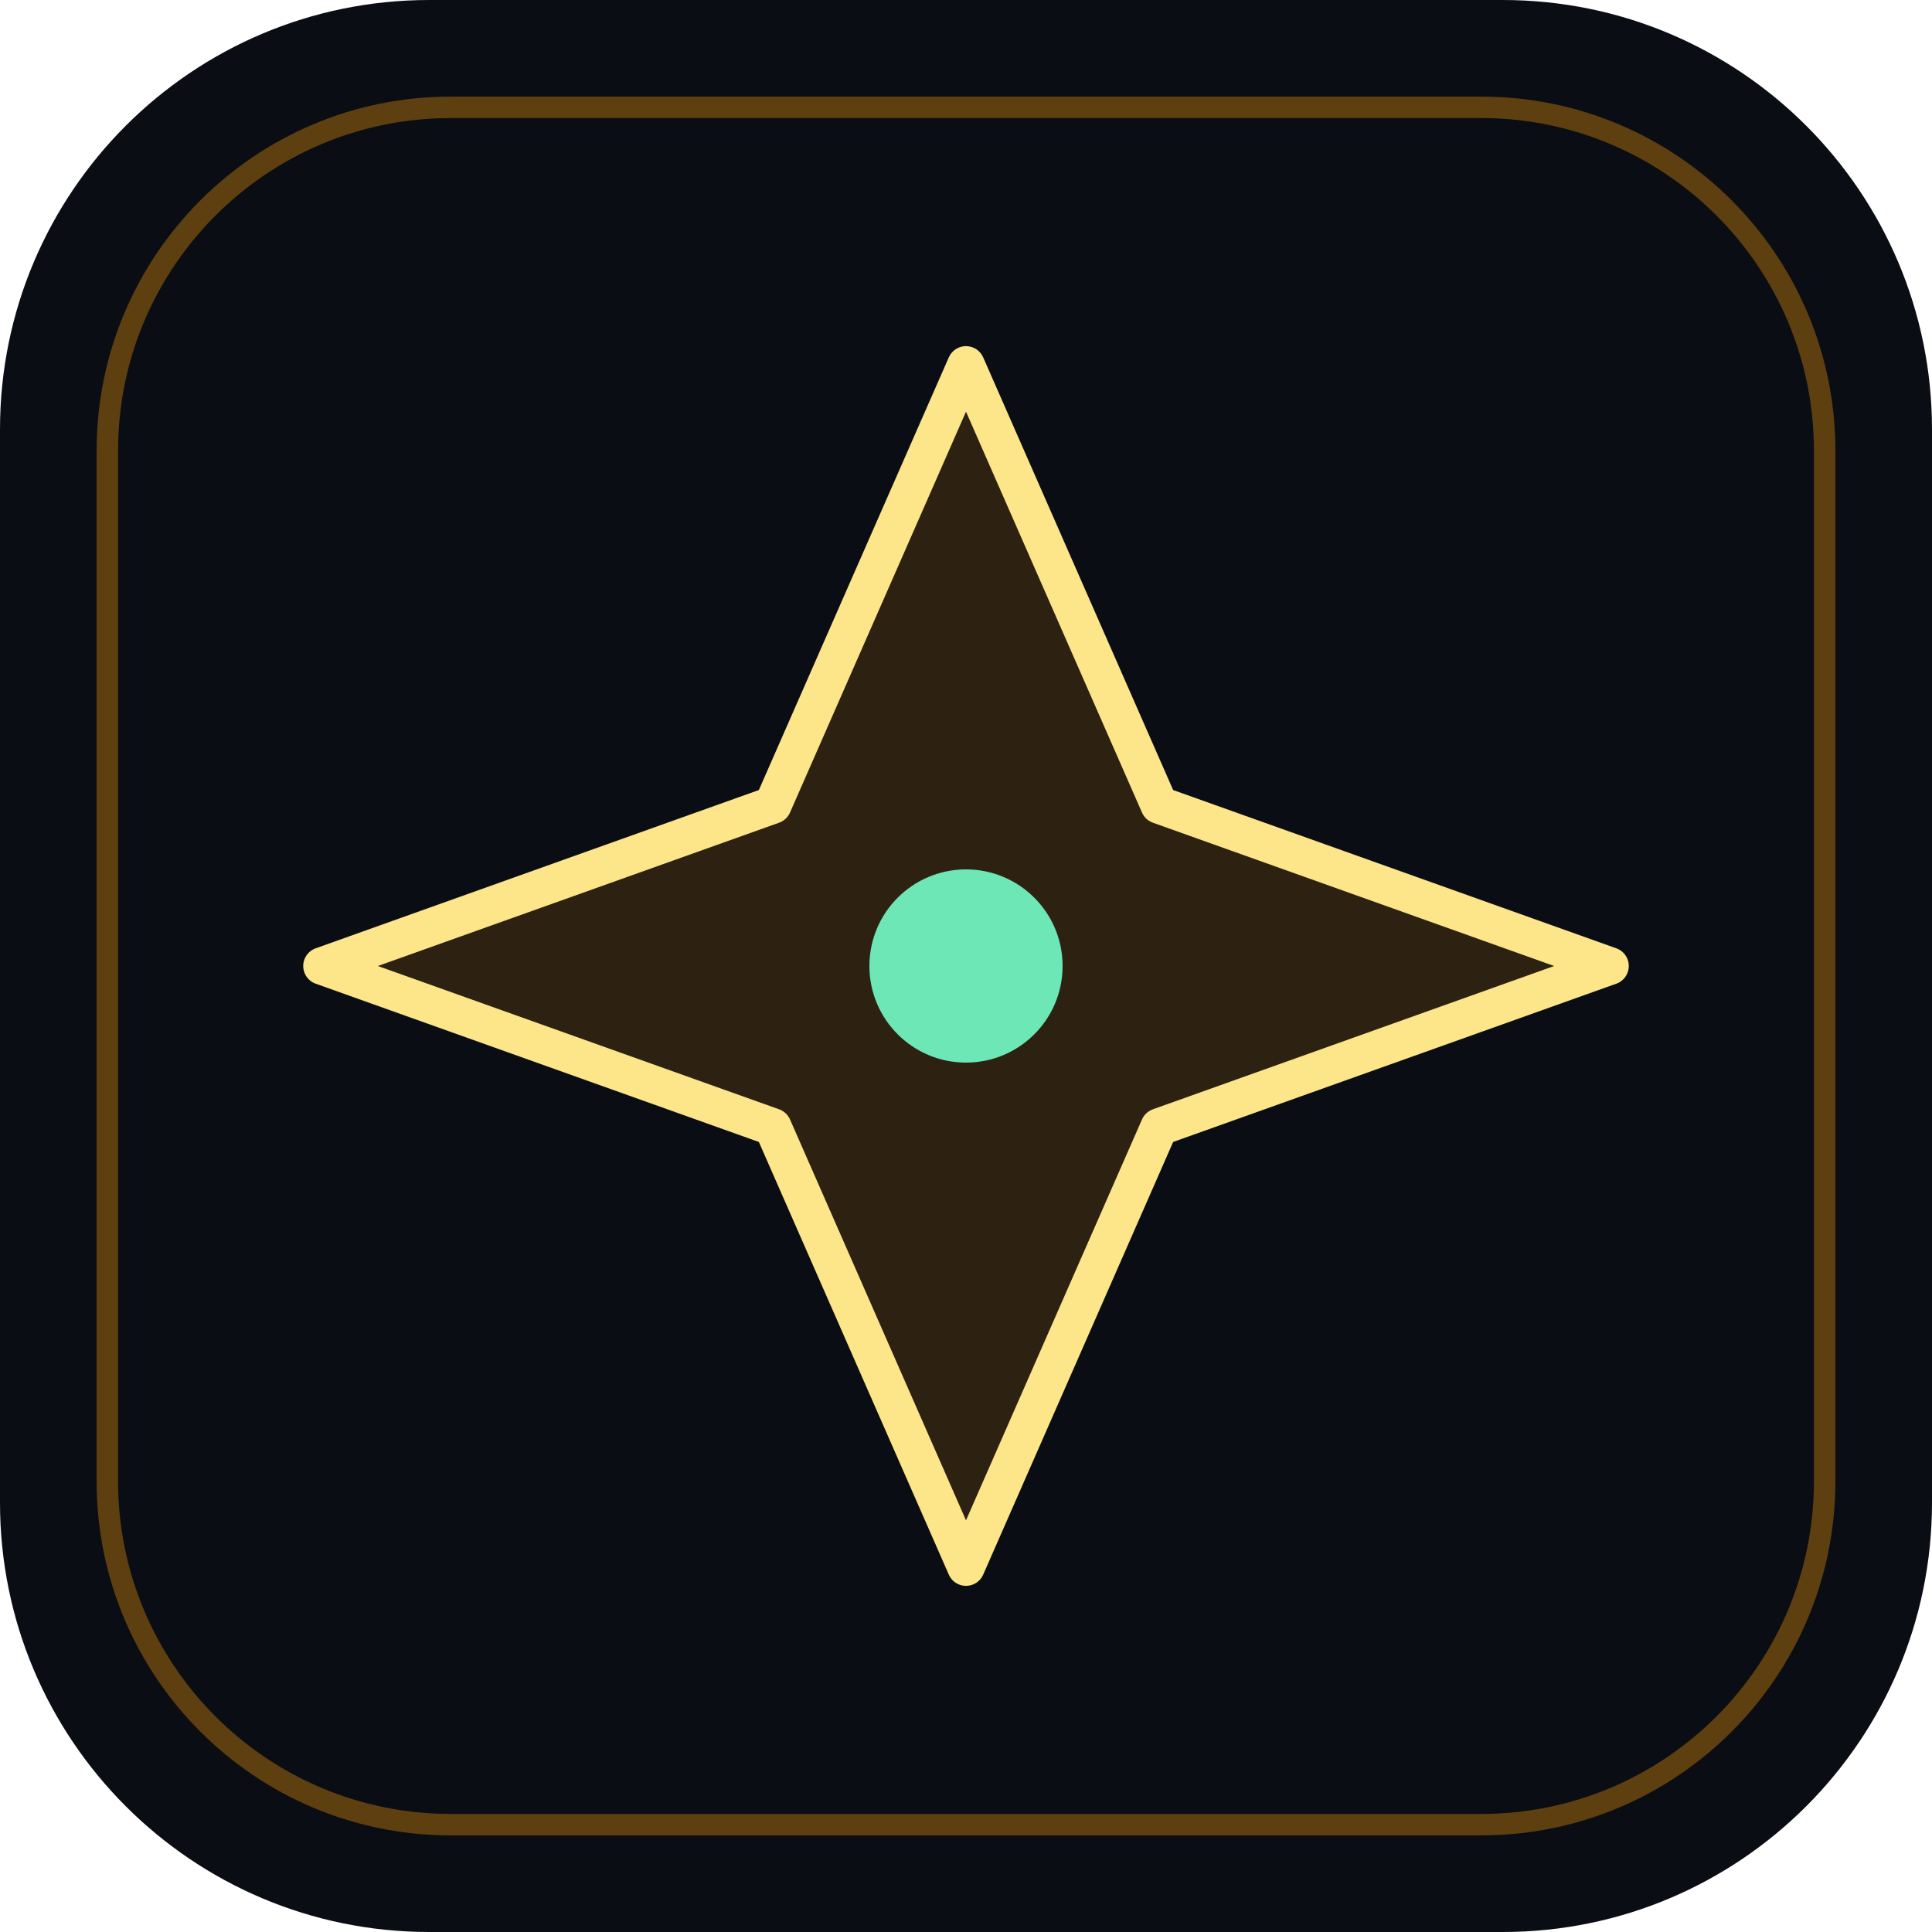
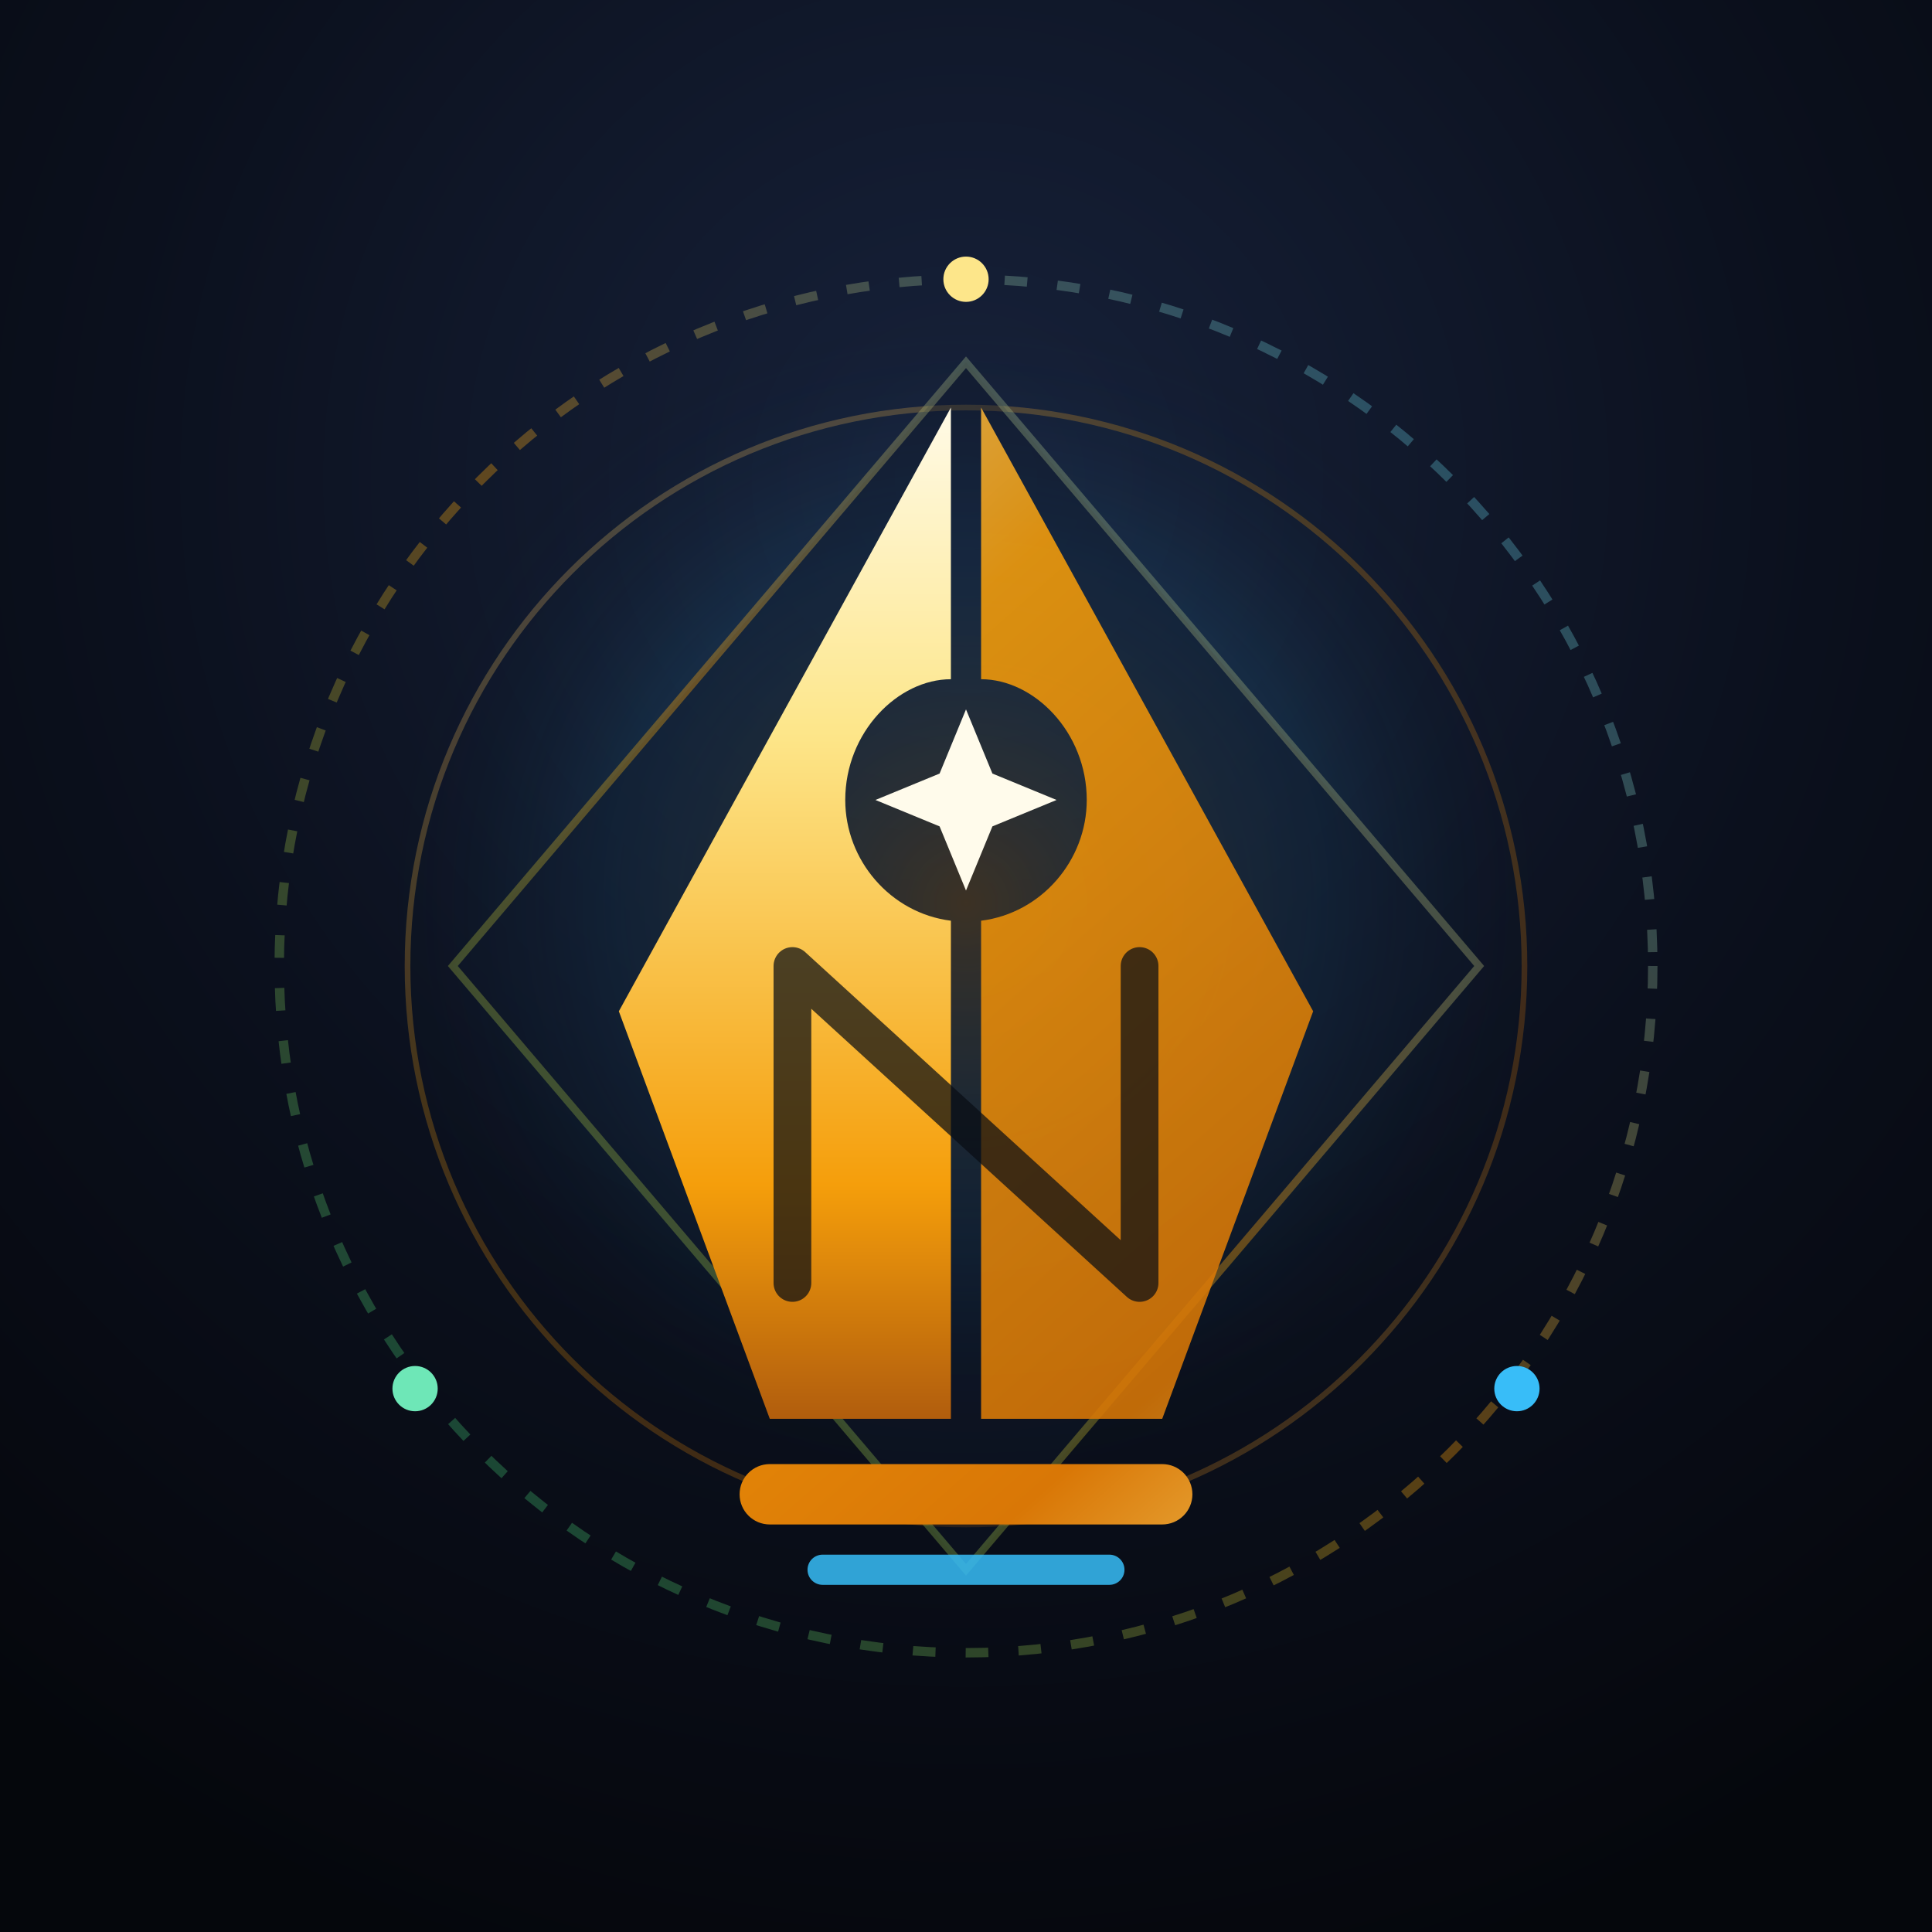
- <svg xmlns="http://www.w3.org/2000/svg" viewBox="0 0 180 180" fill="none">
-   <rect width="180" height="180" rx="40" fill="#0A0D14" />
-   <rect x="10" y="10" width="160" height="160" rx="32" stroke="#F59E0B" stroke-opacity="0.35" stroke-width="2" />
-   <path d="M90 34L108 75L150 90L108 105L90 146L72 105L30 90L72 75L90 34Z" stroke="#FDE68A" stroke-width="3.5" stroke-linejoin="round" fill="#F59E0B" fill-opacity="0.15" />
-   <circle cx="90" cy="90" r="9" fill="#6EE7B7" />
+ <svg xmlns="http://www.w3.org/2000/svg" viewBox="0 0 512 512" fill="none">
+   <defs>
+     <radialGradient id="bgGradIos" cx="50%" cy="25%" r="80%">
+       <stop offset="0%" stop-color="#17223B" />
+       <stop offset="55%" stop-color="#0B101D" />
+       <stop offset="100%" stop-color="#05070C" />
+     </radialGradient>
+     <linearGradient id="goldGradIos" x1="100" y1="80" x2="412" y2="432" gradientUnits="userSpaceOnUse">
+       <stop offset="0%" stop-color="#FEF3C7" />
+       <stop offset="35%" stop-color="#F59E0B" />
+       <stop offset="75%" stop-color="#D97706" />
+       <stop offset="100%" stop-color="#FEF08A" />
+     </linearGradient>
+     <linearGradient id="accentOrbitIos" x1="96" y1="416" x2="416" y2="96" gradientUnits="userSpaceOnUse">
+       <stop offset="0%" stop-color="#10B981" />
+       <stop offset="50%" stop-color="#F59E0B" />
+       <stop offset="100%" stop-color="#38BDF8" />
+     </linearGradient>
+     <radialGradient id="centerGlowIos" cx="50%" cy="46%" r="38%">
+       <stop offset="0%" stop-color="#F59E0B" stop-opacity="0.32" />
+       <stop offset="60%" stop-color="#38BDF8" stop-opacity="0.1" />
+       <stop offset="100%" stop-color="#000000" stop-opacity="0" />
+     </radialGradient>
+     <linearGradient id="nibBodyIos" x1="256" y1="104" x2="256" y2="404" gradientUnits="userSpaceOnUse">
+       <stop offset="0%" stop-color="#FFFBEB" />
+       <stop offset="30%" stop-color="#FDE68A" />
+       <stop offset="70%" stop-color="#F59E0B" />
+       <stop offset="100%" stop-color="#92400E" />
+     </linearGradient>
+   </defs>
+   <rect width="512" height="512" fill="url(#bgGradIos)" />
+   <circle cx="256" cy="256" r="210" fill="url(#centerGlowIos)" />
+   <circle cx="256" cy="256" r="182" stroke="url(#accentOrbitIos)" stroke-opacity="0.35" stroke-width="2.5" stroke-dasharray="6 8" />
+   <circle cx="256" cy="256" r="148" stroke="url(#goldGradIos)" stroke-opacity="0.25" stroke-width="1.5" />
+   <circle cx="256" cy="74" r="6" fill="#FDE68A" />
+   <circle cx="110" cy="368" r="6" fill="#6EE7B7" />
+   <circle cx="402" cy="368" r="6" fill="#38BDF8" />
+   <path d="M256 96L392 256L256 416L120 256L256 96Z" stroke="url(#accentOrbitIos)" stroke-opacity="0.38" stroke-width="2" fill="#0F172A" fill-opacity="0.4" />
+   <path d="M252 108L164 268L204 376H252V244C236 242 224 228 224 212C224 194 238 180 252 180V108Z" fill="url(#nibBodyIos)" />
+   <path d="M260 108V180C274 180 288 194 288 212C288 228 276 242 260 244V376H308L348 268L260 108Z" fill="url(#goldGradIos)" fill-opacity="0.88" />
+   <rect x="196" y="388" width="120" height="16" rx="8" fill="url(#goldGradIos)" />
+   <rect x="214" y="412" width="84" height="8" rx="4" fill="#38BDF8" fill-opacity="0.85" />
+   <path d="M210 340V256L302 340V256" stroke="#080C14" stroke-width="10" stroke-linecap="round" stroke-linejoin="round" opacity="0.72" />
+   <path d="M256 188L263 205L280 212L263 219L256 236L249 219L232 212L249 205L256 188Z" fill="#FFFBEB" />
</svg>
